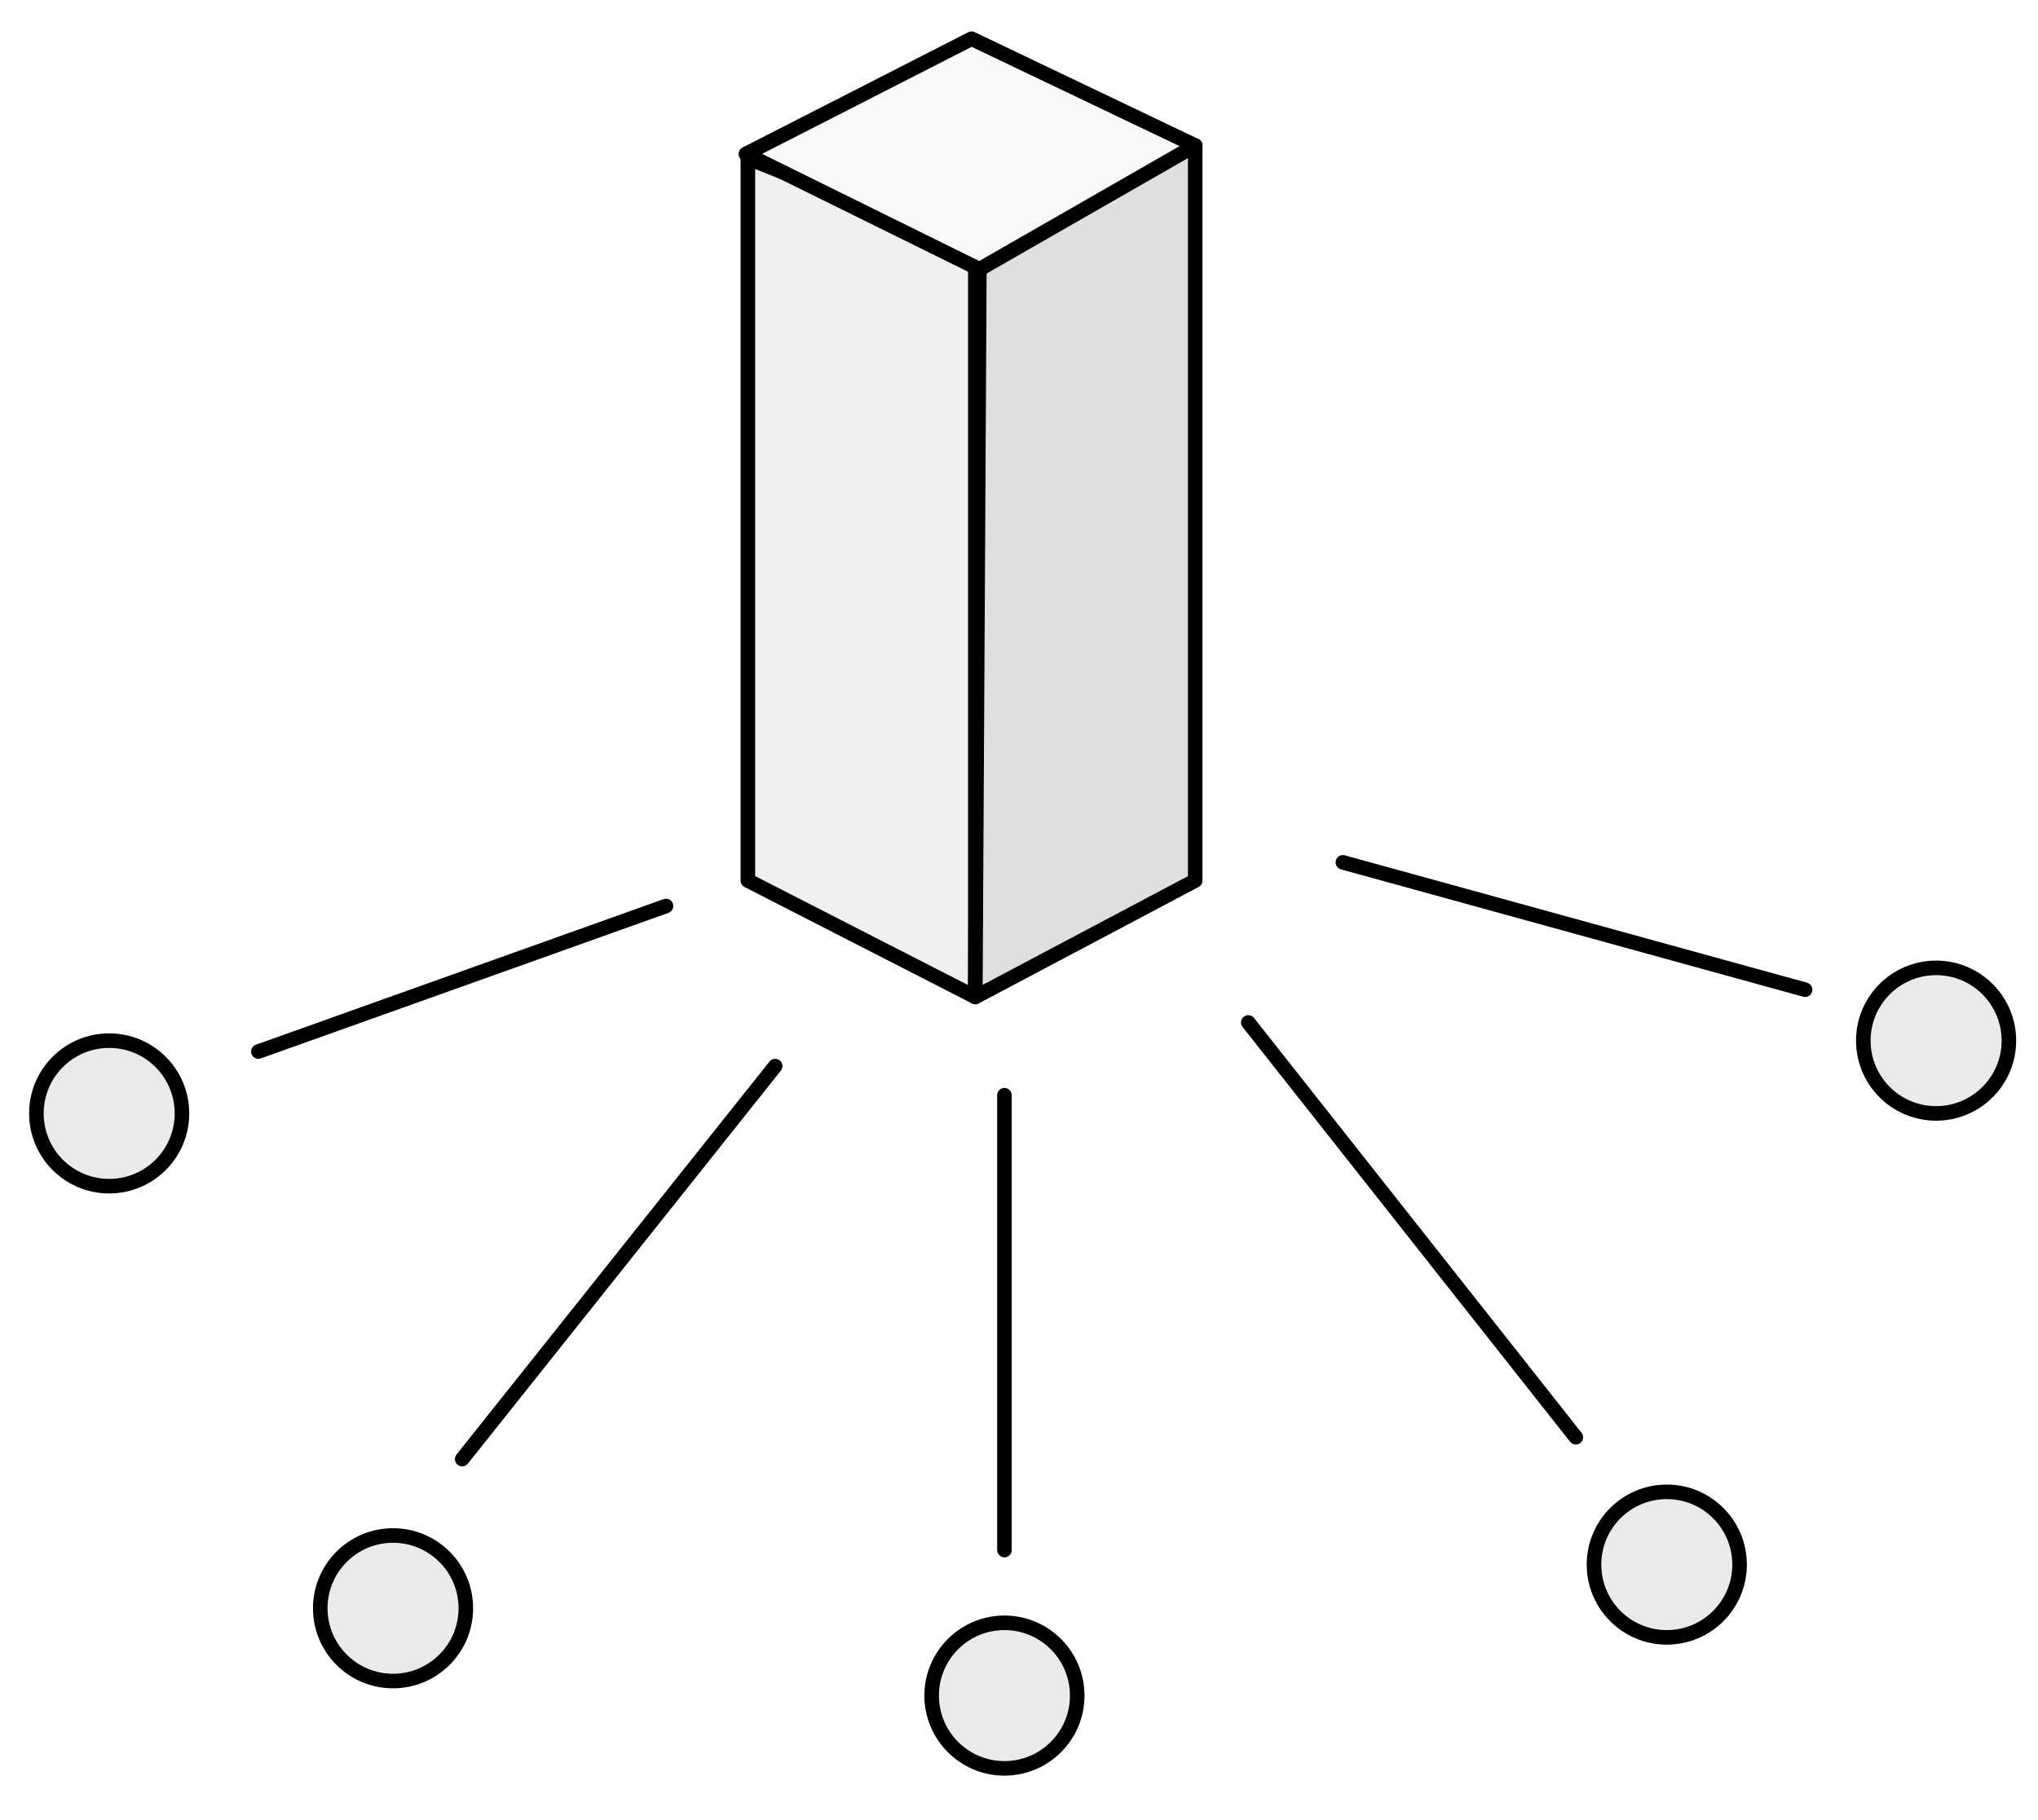
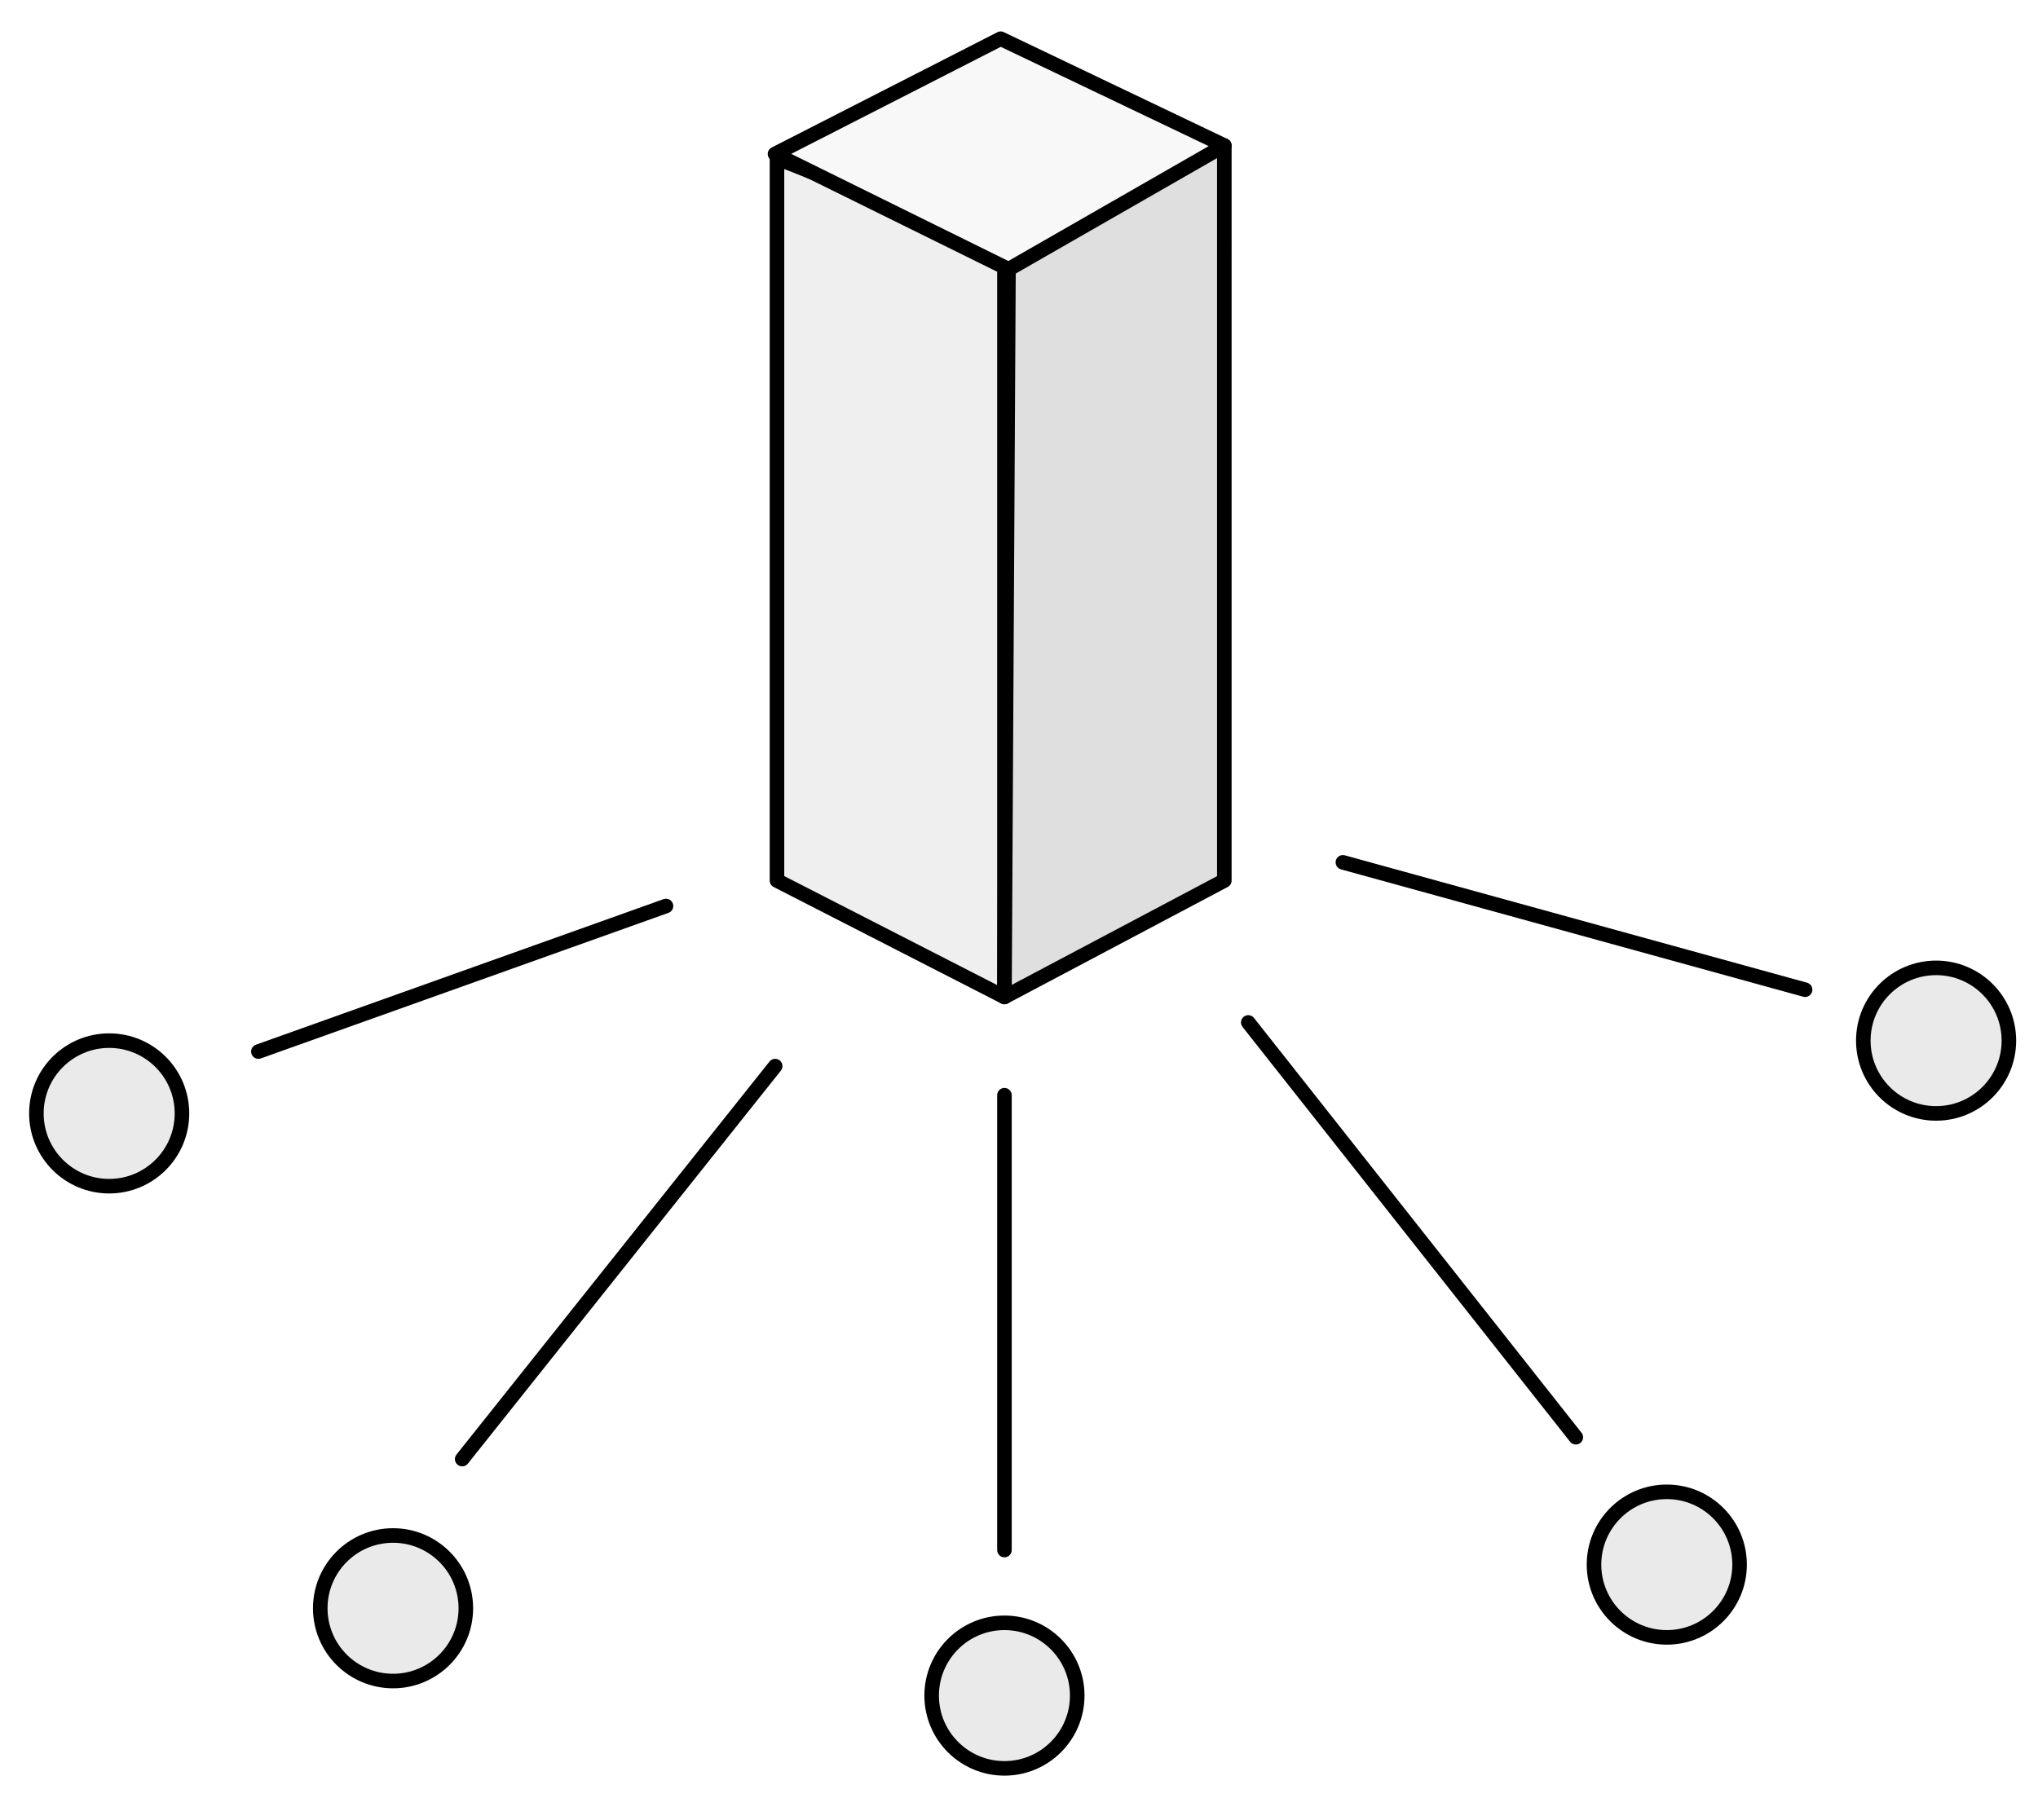
<svg xmlns="http://www.w3.org/2000/svg" width="280px" height="250px" viewBox="0 0 280 250" version="1.1">
  <defs />
  <g id="Page-1" stroke="none" stroke-width="1" fill="none" fill-rule="evenodd">
    <g id="Bad-web" stroke="#000000" stroke-width="2">
-       <polygon id="Path-6" fill="#EFEFEF" stroke-linejoin="round" points="102.749 21.748 102.749 121 134 137 134 34.223" />
-       <polygon id="Path-7" fill="#DFDFDF" stroke-linejoin="round" points="134.57 34.24 164.21 20 164.209 121 134 137" />
+       <polygon id="Path-6" fill="#EFEFEF" stroke-linejoin="round" points="106.749 21.748 106.749 121 138 137 138 34.223" />
+       <polygon id="Path-7" fill="#DFDFDF" stroke-linejoin="round" points="138.57 34.24 168.21 20 168.209 121 138 137" />
      <circle id="Oval" fill="#EAEAEA" cx="266" cy="143" r="10" />
      <circle id="Oval" fill="#EAEAEA" cx="15" cy="153" r="10" />
      <circle id="Oval" fill="#EAEAEA" cx="54" cy="221" r="10" />
      <circle id="Oval" fill="#EAEAEA" cx="229" cy="215" r="10" />
      <circle id="Oval" fill="#EAEAEA" cx="138" cy="233" r="10" />
-       <polygon id="Path-5" fill="#F8F8F8" stroke-linejoin="round" points="102.477 21.16 134.57 37 164.21 20 133.48 5.32" />
+       <polygon id="Path-5" fill="#F8F8F8" stroke-linejoin="round" points="106.477 21.16 138.57 37 168.21 20 137.48 5.32" />
      <path d="M35.5,144.5 L91.5,124.5" id="Line" stroke-linecap="round" />
      <path d="M63.5,200.5 L106.5,146.5" id="Line-2" stroke-linecap="round" />
      <path d="M138,213 L138,150.5" id="Line-3" stroke-linecap="round" />
      <path d="M216.5,197.5 L171.5,140.5" id="Line-3" stroke-linecap="round" />
      <path d="M248,136 L184.5,118.5" id="Line-3" stroke-linecap="round" />
    </g>
  </g>
</svg>
